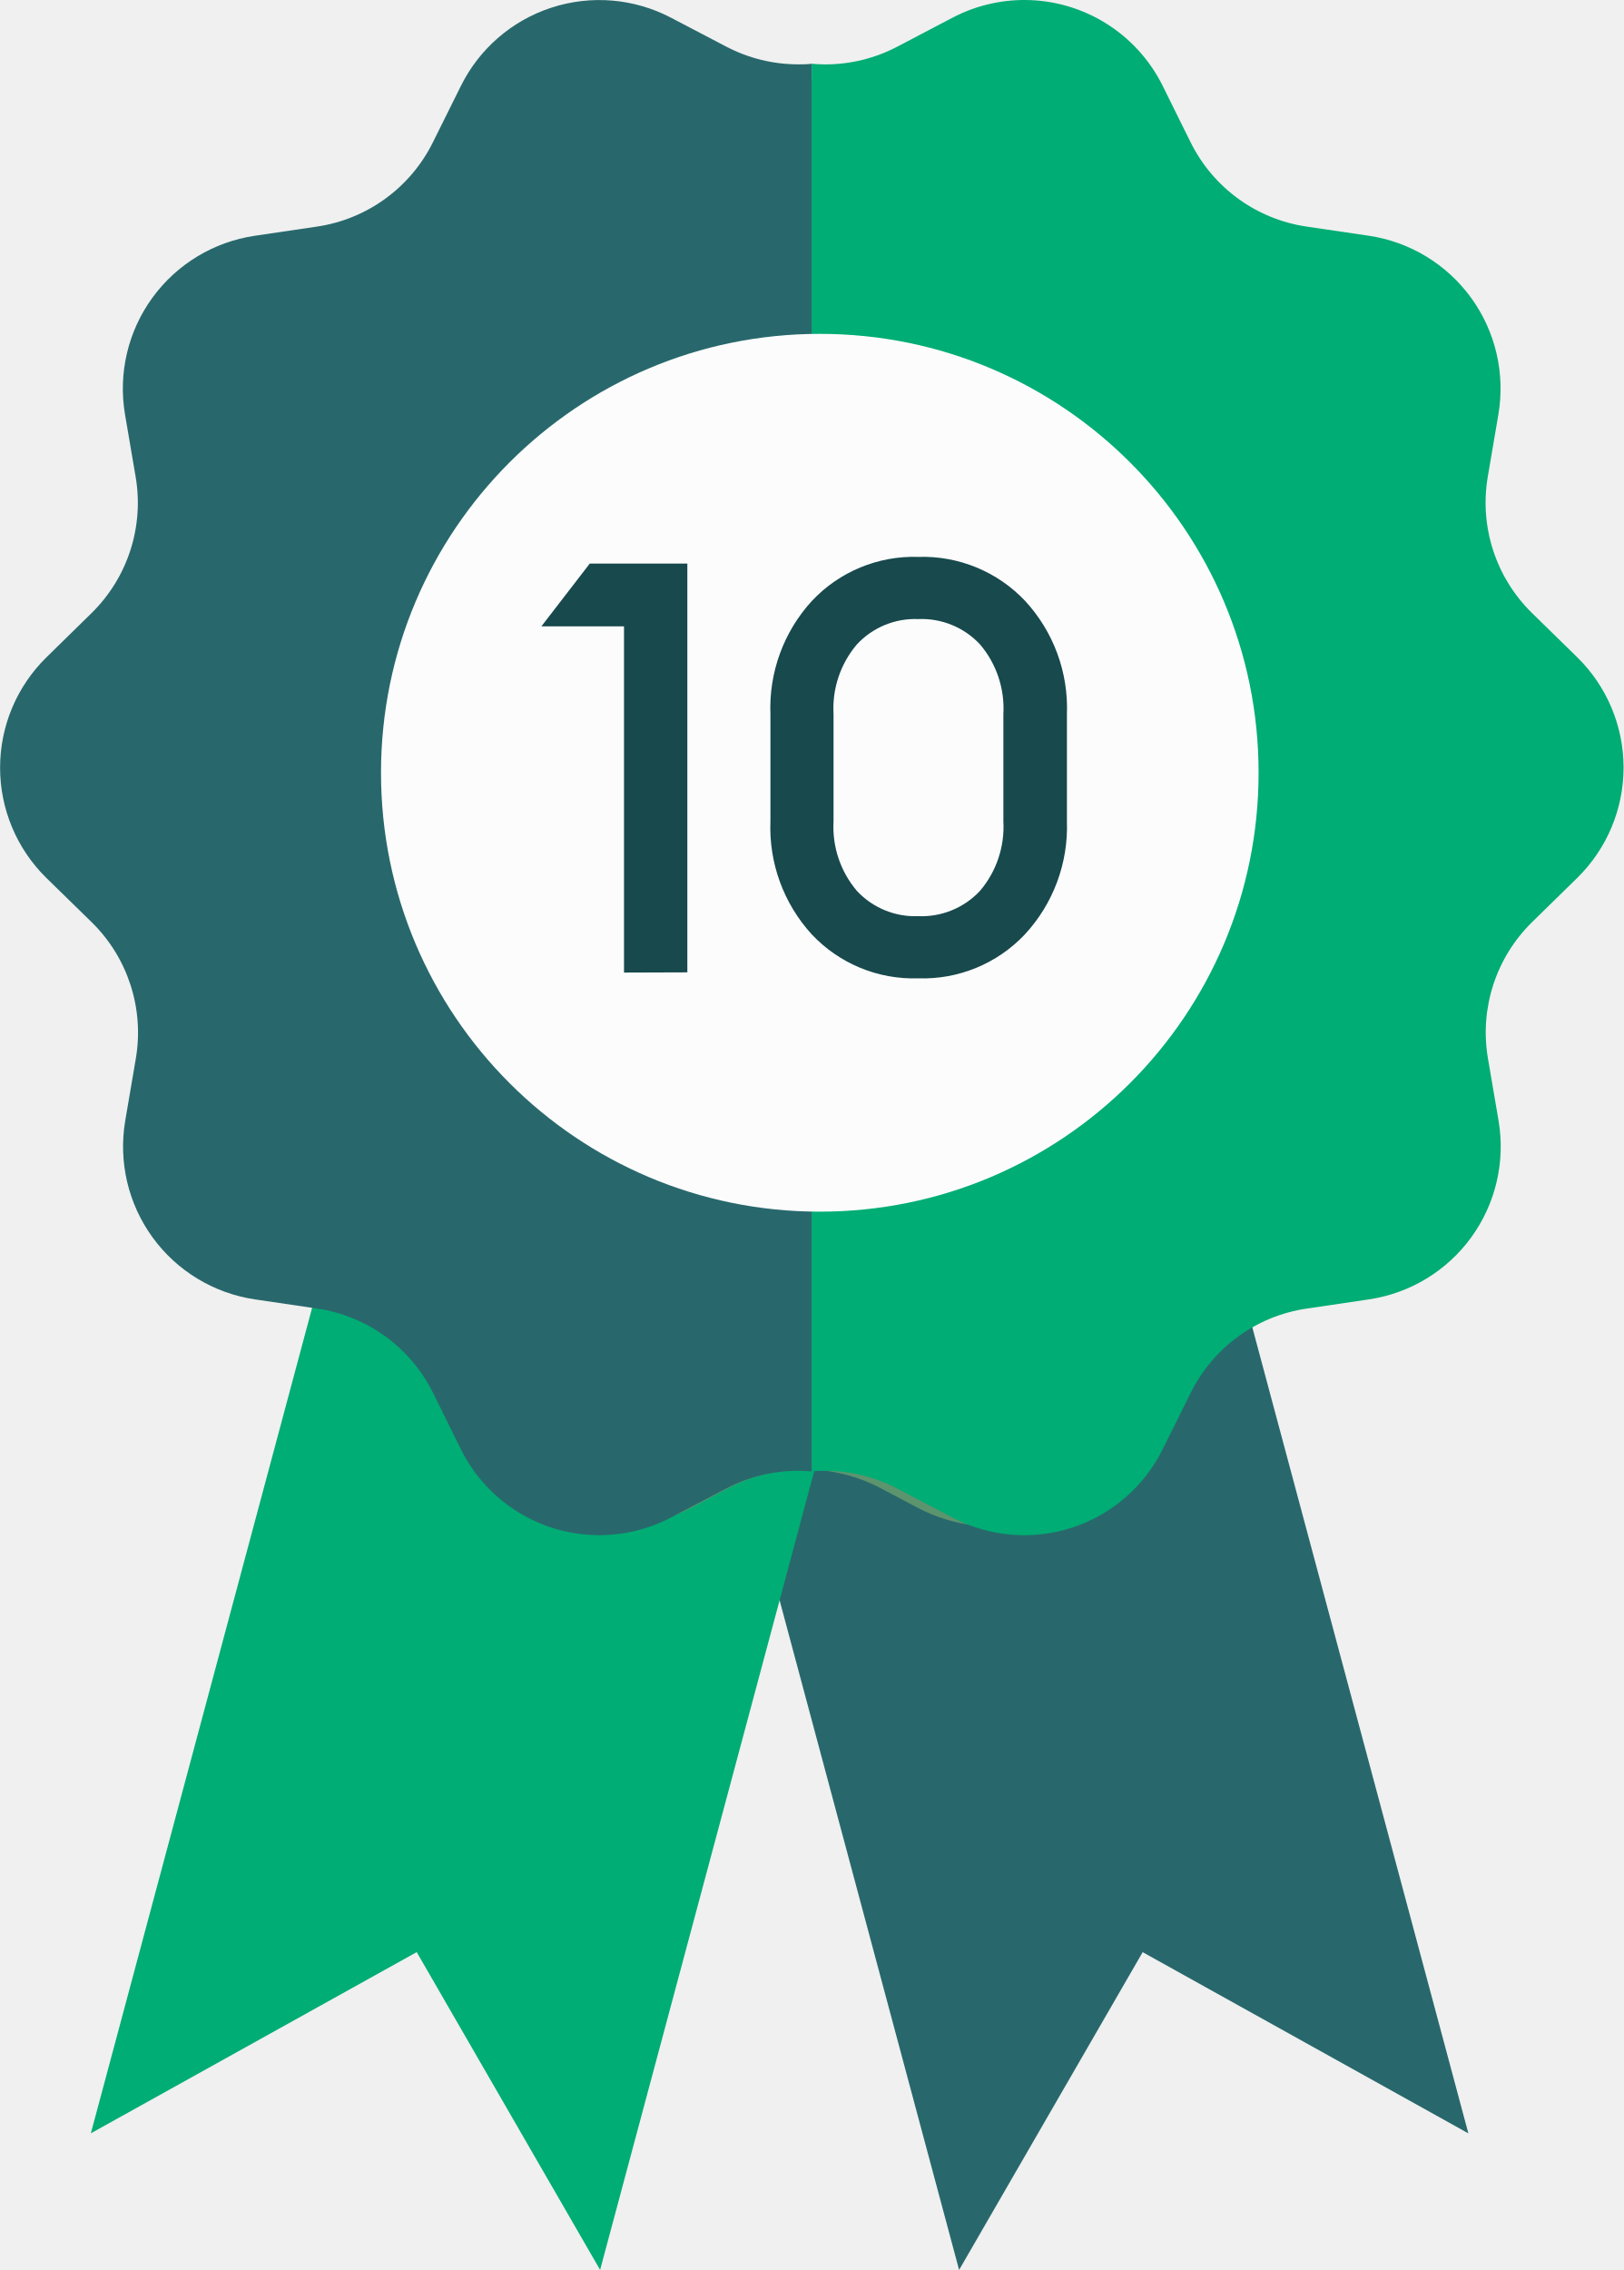
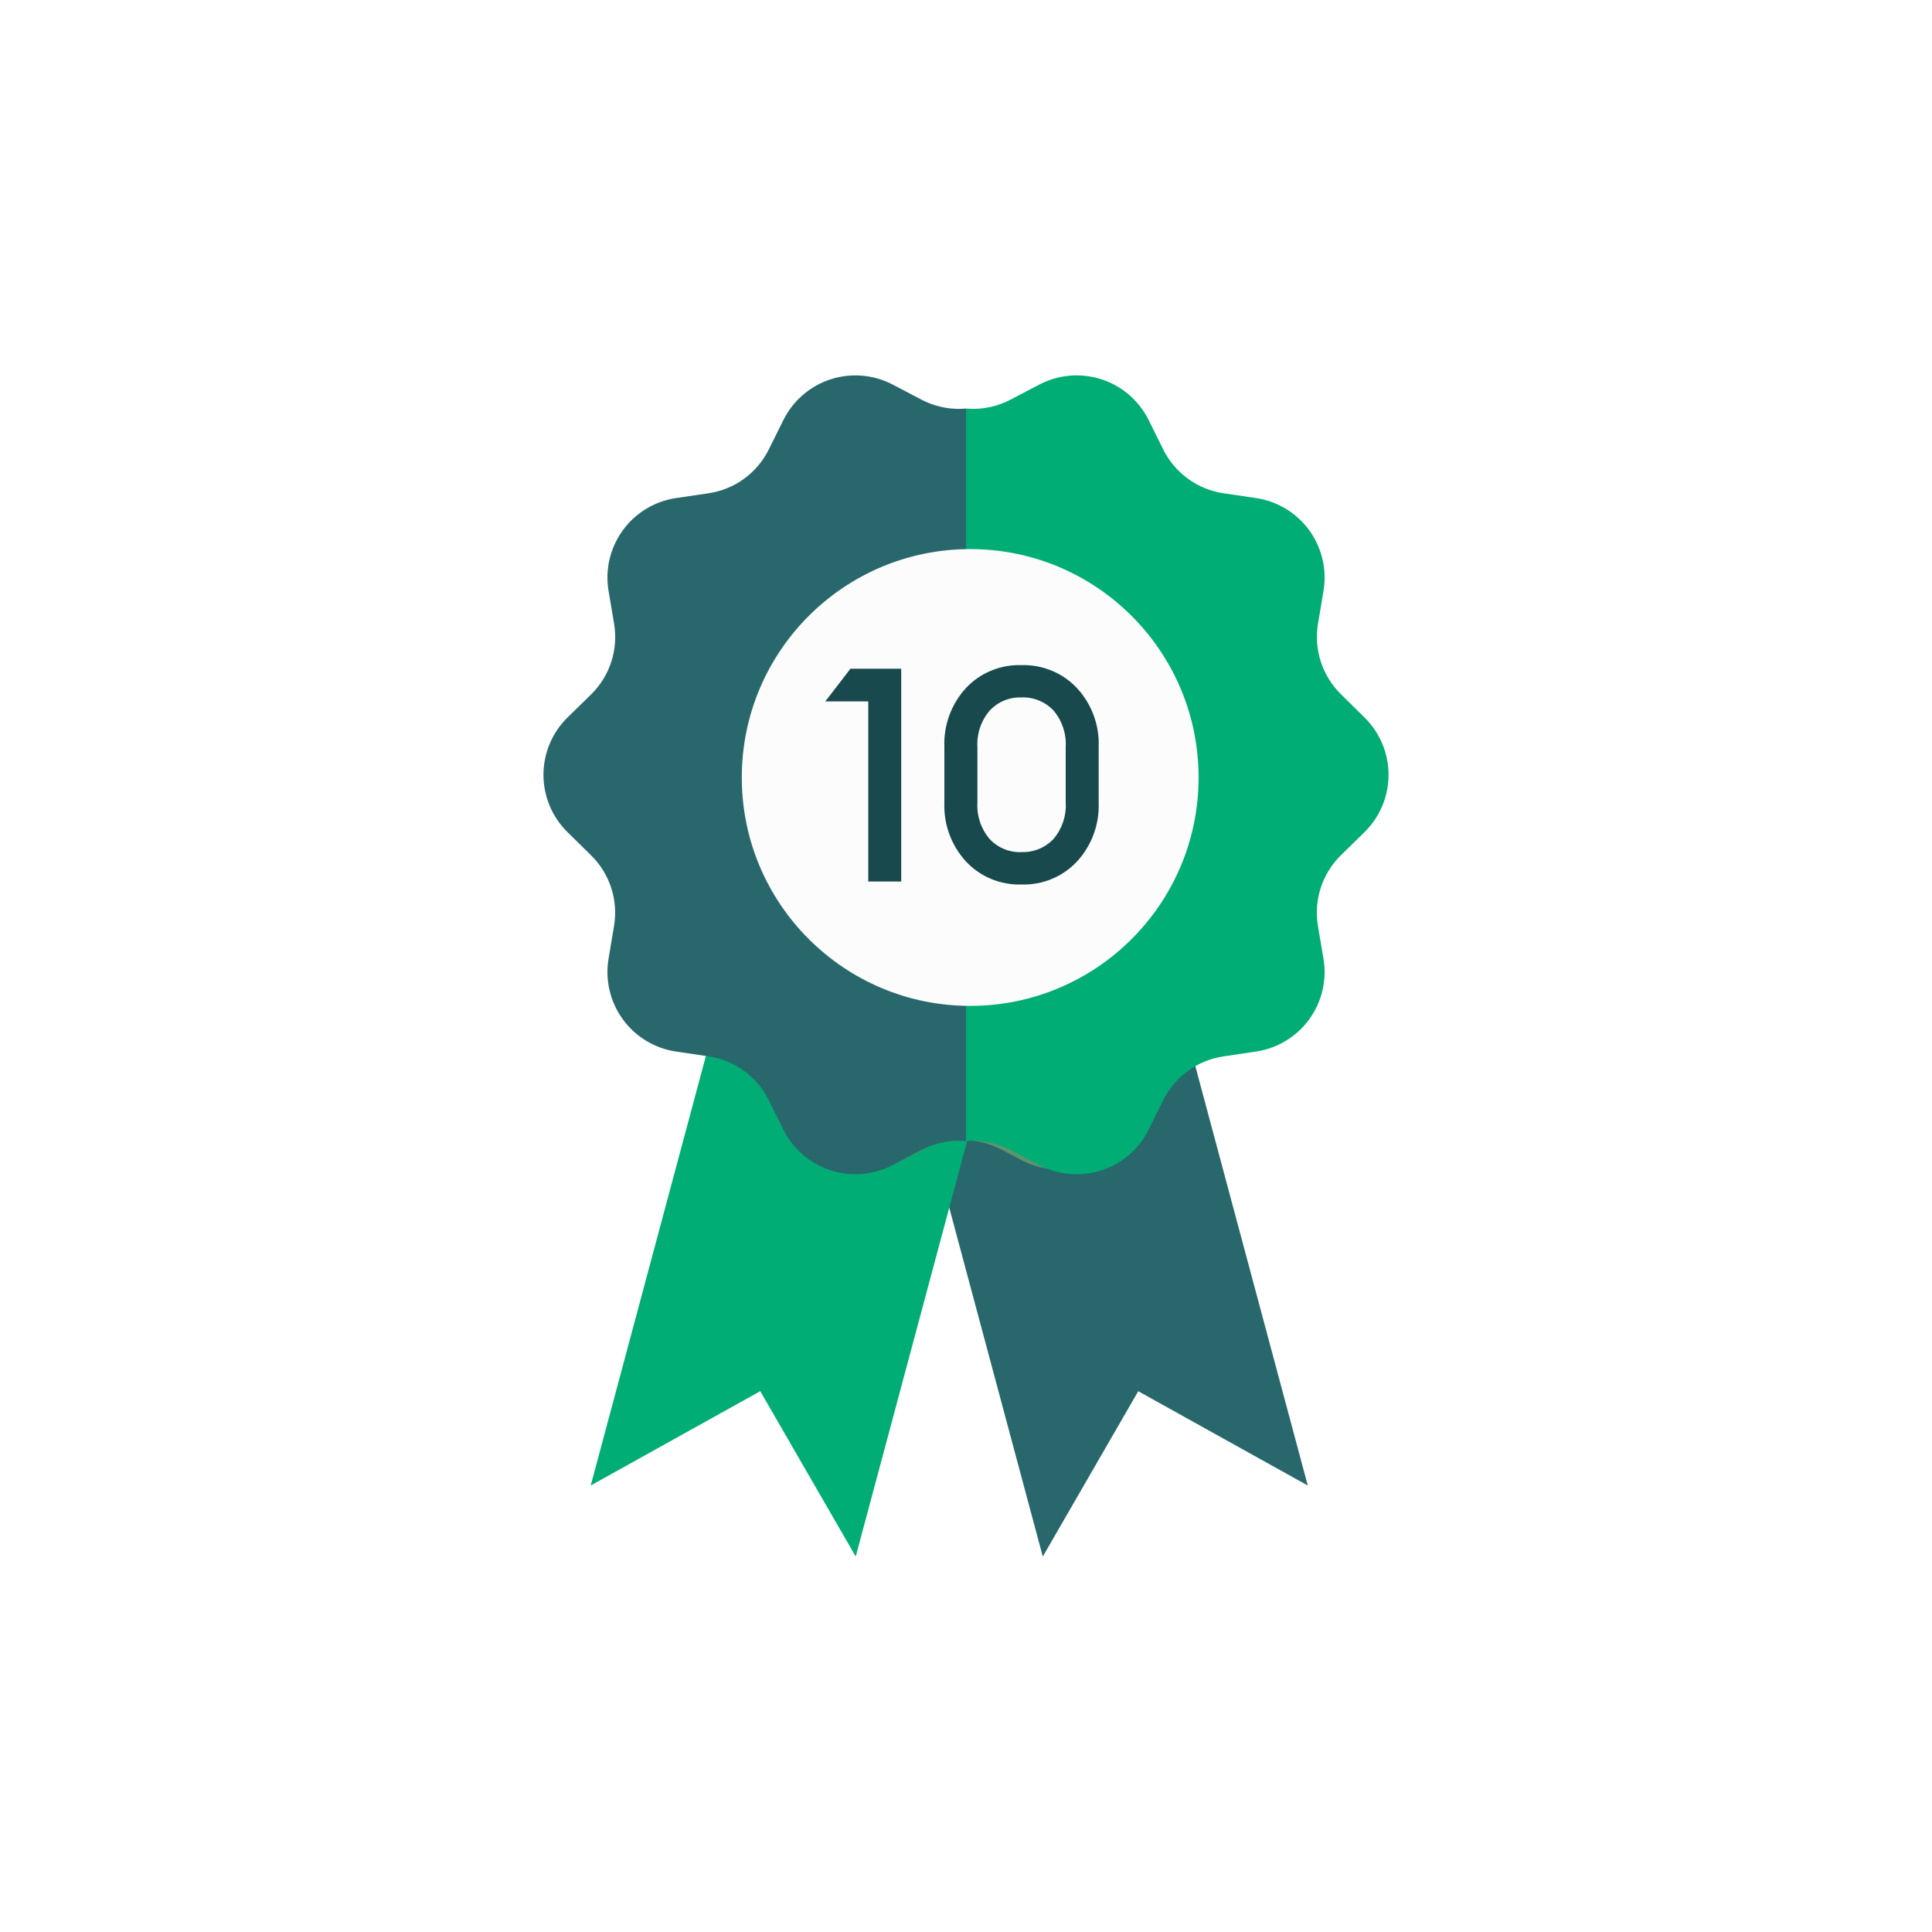
- <svg xmlns="http://www.w3.org/2000/svg" width="30.485" height="42.612" viewBox="0 0 30.485 42.612">
-   <g id="Group_52" data-name="Group 52" transform="translate(-654.572 -1046.163)">
-     <path id="Path_47" data-name="Path 47" d="M0,23.181H9.9V0L5.026,4.869,0,0Z" transform="translate(682.143 1086.21) rotate(164.991)" fill="#28686c" />
-     <path id="Path_48" data-name="Path 48" d="M0,0H9.9V23.181l-4.871-4.87L0,23.181Z" transform="translate(662.281 1063.819) rotate(15.009)" fill="#00ad74" />
-     <path id="Polygon_4" data-name="Polygon 4" d="M19.172,2.687a3.081,3.081,0,0,1,2.35-.214,2.937,2.937,0,0,1,1.771,1.5l.433.883a2.962,2.962,0,0,0,2.235,1.6l.954.143a2.993,2.993,0,0,1,1.949,1.142,2.768,2.768,0,0,1,.53,2.133l-.214,1.253a2.783,2.783,0,0,0,.8,2.443l.9.887a2.774,2.774,0,0,1,0,3.979l-.9.887a2.783,2.783,0,0,0-.8,2.444l.211,1.254a2.768,2.768,0,0,1-.53,2.132,2.993,2.993,0,0,1-1.947,1.142l-.952.143a2.962,2.962,0,0,0-2.233,1.6l-.433.883a2.937,2.937,0,0,1-1.771,1.5,3.081,3.081,0,0,1-2.35-.214l-.693-.367a3.079,3.079,0,0,0-2.865,0l-.693.367a3.081,3.081,0,0,1-2.35.214,2.937,2.937,0,0,1-1.771-1.5l-.433-.883a2.962,2.962,0,0,0-2.239-1.6l-.954-.143a2.993,2.993,0,0,1-1.949-1.142,2.768,2.768,0,0,1-.53-2.133l.214-1.253a2.783,2.783,0,0,0-.8-2.443l-.9-.887a2.774,2.774,0,0,1,0-3.979l.9-.887a2.783,2.783,0,0,0,.8-2.444L4.7,9.873a2.768,2.768,0,0,1,.53-2.132A2.993,2.993,0,0,1,7.176,6.6l.952-.143a2.962,2.962,0,0,0,2.233-1.6L10.8,3.97a2.937,2.937,0,0,1,1.771-1.5,3.081,3.081,0,0,1,2.35.214l.693.367a3.079,3.079,0,0,0,2.865,0Z" transform="translate(652.628 1044.26)" fill="#5c946e" />
-     <g id="Group_43" data-name="Group 43" transform="translate(654.572 1046.163)">
-       <path id="Subtraction_4" data-name="Subtraction 4" d="M11.084,28.677a2.9,2.9,0,0,1-2.6-1.613l-.524-1.059a2.9,2.9,0,0,0-2.175-1.582l-1.168-.172A2.9,2.9,0,0,1,2.181,20.9l.2-1.174a2.9,2.9,0,0,0-.829-2.555L.7,16.339A2.9,2.9,0,0,1,.7,12.2l.85-.833A2.9,2.9,0,0,0,2.377,8.81l-.2-1.173A2.9,2.9,0,0,1,4.614,4.285l1.17-.173A2.9,2.9,0,0,0,7.958,2.531l.525-1.057A2.9,2.9,0,0,1,12.428.191L13.47.736a2.912,2.912,0,0,0,1.346.331c.086,0,.172,0,.258-.012V27.48c-.084-.007-.17-.012-.258-.012a2.912,2.912,0,0,0-1.346.331l-1.041.546A2.907,2.907,0,0,1,11.084,28.677Z" transform="translate(0.17 0.141)" fill="#28686c" />
-       <path id="Subtraction_5" data-name="Subtraction 5" d="M11.253,28.818a2.9,2.9,0,0,1-2.6-1.613l-.524-1.059a2.9,2.9,0,0,0-2.175-1.581l-1.168-.172A2.9,2.9,0,0,1,2.35,21.041l.2-1.174a2.9,2.9,0,0,0-.829-2.555L.87,16.48a2.9,2.9,0,0,1,0-4.142l.85-.832a2.9,2.9,0,0,0,.827-2.554l-.2-1.173A2.9,2.9,0,0,1,4.783,4.426l1.17-.173A2.9,2.9,0,0,0,8.128,2.672l.525-1.057A2.9,2.9,0,0,1,12.6.331l1.041.546a2.912,2.912,0,0,0,1.346.331c.086,0,.172,0,.258-.012V27.621c-.084-.007-.17-.012-.258-.012a2.912,2.912,0,0,0-1.346.331l-1.041.546A2.906,2.906,0,0,1,11.253,28.818Z" transform="translate(30.485 28.818) rotate(180)" fill="#00ad74" />
+ <svg xmlns="http://www.w3.org/2000/svg" width="100" height="100" viewBox="0 0 100 100">
+   <g id="Group_1700" data-name="Group 1700" transform="translate(-8635 -11135)">
+     <rect id="Rectangle_3157" data-name="Rectangle 3157" width="100" height="100" transform="translate(8635 11135)" fill="#fff" />
+     <g id="Group_52" data-name="Group 52" transform="translate(8008.557 10108.266)">
+       <path id="Path_47" data-name="Path 47" d="M0,33.262H14.2V0L7.211,6.987,0,0Z" transform="translate(694.133 1103.625) rotate(164.991)" fill="#28686c" />
+       <path id="Path_48" data-name="Path 48" d="M0,0H14.2V33.262L7.211,26.275,0,33.262Z" transform="translate(665.633 1071.496) rotate(15.009)" fill="#00ad74" />
+       <path id="Polygon_4" data-name="Polygon 4" d="M26.479,2.841a4.421,4.421,0,0,1,3.371-.307,4.214,4.214,0,0,1,2.541,2.15l.622,1.267a4.25,4.25,0,0,0,3.207,2.3l1.37.2a4.294,4.294,0,0,1,2.8,1.639,3.972,3.972,0,0,1,.761,3.06l-.307,1.8a3.993,3.993,0,0,0,1.152,3.506l1.288,1.273a3.98,3.98,0,0,1,0,5.709l-1.288,1.273a3.993,3.993,0,0,0-1.152,3.507l.3,1.8a3.972,3.972,0,0,1-.761,3.059,4.294,4.294,0,0,1-2.794,1.639l-1.367.2a4.25,4.25,0,0,0-3.2,2.3l-.622,1.267a4.214,4.214,0,0,1-2.541,2.15,4.421,4.421,0,0,1-3.371-.307l-1-.526a4.419,4.419,0,0,0-4.111,0l-.995.526a4.421,4.421,0,0,1-3.371.307,4.214,4.214,0,0,1-2.541-2.15l-.622-1.267a4.25,4.25,0,0,0-3.212-2.3l-1.37-.2a4.294,4.294,0,0,1-2.8-1.639,3.972,3.972,0,0,1-.761-3.06l.307-1.8a3.993,3.993,0,0,0-1.152-3.506l-1.29-1.273a3.98,3.98,0,0,1,0-5.709l1.288-1.273A3.993,3.993,0,0,0,6.015,14.95l-.3-1.8a3.972,3.972,0,0,1,.761-3.059A4.294,4.294,0,0,1,9.268,8.454l1.367-.2a4.25,4.25,0,0,0,3.2-2.3l.622-1.267A4.214,4.214,0,0,1,17,2.532a4.421,4.421,0,0,1,3.371.307l.995.526a4.418,4.418,0,0,0,4.111,0Z" transform="translate(652.811 1044.447)" fill="#5c946e" />
+       <g id="Group_43" data-name="Group 43" transform="translate(654.572 1046.163)">
+         <path id="Subtraction_4" data-name="Subtraction 4" d="M15.978,41.209a4.16,4.16,0,0,1-3.732-2.315l-.752-1.519a4.16,4.16,0,0,0-3.12-2.269L6.7,34.859A4.16,4.16,0,0,1,3.2,30.05l.282-1.685A4.16,4.16,0,0,0,2.294,24.7L1.079,23.505a4.16,4.16,0,0,1,0-5.943L2.3,16.368A4.16,4.16,0,0,0,3.484,12.7L3.2,11.019a4.16,4.16,0,0,1,3.495-4.81l1.679-.248a4.16,4.16,0,0,0,3.12-2.269l.753-1.517A4.16,4.16,0,0,1,17.907.335l1.494.783a4.178,4.178,0,0,0,1.931.475c.123,0,.247-.006.37-.017V39.491c-.12-.01-.244-.017-.37-.017a4.178,4.178,0,0,0-1.931.475l-1.494.784A4.171,4.171,0,0,1,15.978,41.209Z" transform="translate(0.17 0.142)" fill="#28686c" />
+         <path id="Subtraction_5" data-name="Subtraction 5" d="M16.147,41.35a4.16,4.16,0,0,1-3.731-2.314l-.752-1.519a4.16,4.16,0,0,0-3.12-2.269L6.868,35a4.16,4.16,0,0,1-3.5-4.81l.282-1.685a4.16,4.16,0,0,0-1.19-3.666L1.249,23.646a4.16,4.16,0,0,1,0-5.943l1.219-1.194a4.16,4.16,0,0,0,1.186-3.665L3.369,11.16A4.16,4.16,0,0,1,6.864,6.35L8.542,6.1a4.16,4.16,0,0,0,3.12-2.269l.753-1.517A4.16,4.16,0,0,1,18.076.475l1.494.784a4.178,4.178,0,0,0,1.931.475c.123,0,.247-.006.37-.017V39.633c-.12-.01-.244-.017-.37-.017a4.178,4.178,0,0,0-1.931.475l-1.494.783A4.17,4.17,0,0,1,16.147,41.35Z" transform="translate(43.742 41.35) rotate(180)" fill="#00ad74" />
+       </g>
+       <circle id="Ellipse_17" data-name="Ellipse 17" cx="11.822" cy="11.822" r="11.822" transform="translate(664.838 1055.155)" fill="#fcfcfc" />
+       <path id="Path_1351" data-name="Path 1351" d="M2.323-3.964v-9.321H.1l1.3-1.69H4.029V-3.964ZM13.117-4.988a3.777,3.777,0,0,1-2.869,1.179A3.764,3.764,0,0,1,7.379-5,4.268,4.268,0,0,1,6.262-8.043v-2.885a4.268,4.268,0,0,1,1.117-3.048,3.765,3.765,0,0,1,2.869-1.186,3.789,3.789,0,0,1,2.877,1.186,4.251,4.251,0,0,1,1.124,3.048v2.885A4.261,4.261,0,0,1,13.117-4.988Zm-2.869-.5a2.157,2.157,0,0,0,1.667-.682,2.665,2.665,0,0,0,.628-1.877v-2.885a2.665,2.665,0,0,0-.628-1.877,2.157,2.157,0,0,0-1.667-.682A2.139,2.139,0,0,0,8.6-12.8a2.665,2.665,0,0,0-.628,1.877v2.885A2.665,2.665,0,0,0,8.6-6.167,2.139,2.139,0,0,0,10.248-5.484Z" transform="translate(669.061 1076.324)" fill="#17494d" />
    </g>
-     <circle id="Ellipse_17" data-name="Ellipse 17" cx="8.239" cy="8.239" r="8.239" transform="translate(661.726 1052.43)" fill="#fcfcfc" />
-     <path id="Path_1351" data-name="Path 1351" d="M1.651-7.358v-6.5H.1l.908-1.178H2.84v7.674Zm7.523-.713a2.632,2.632,0,0,1-2,.821,2.624,2.624,0,0,1-2-.827A2.974,2.974,0,0,1,4.4-10.2v-2.01a2.974,2.974,0,0,1,.778-2.124,2.624,2.624,0,0,1,2-.827,2.641,2.641,0,0,1,2.005.827,2.962,2.962,0,0,1,.784,2.124v2.01A2.97,2.97,0,0,1,9.174-8.071Zm-2-.346a1.5,1.5,0,0,0,1.162-.476A1.857,1.857,0,0,0,8.774-10.2v-2.01a1.857,1.857,0,0,0-.438-1.308,1.5,1.5,0,0,0-1.162-.476,1.491,1.491,0,0,0-1.151.476,1.857,1.857,0,0,0-.438,1.308v2.01a1.857,1.857,0,0,0,.438,1.308A1.491,1.491,0,0,0,7.174-8.417Z" transform="translate(664.638 1071.778)" fill="#17494d" />
  </g>
</svg>
